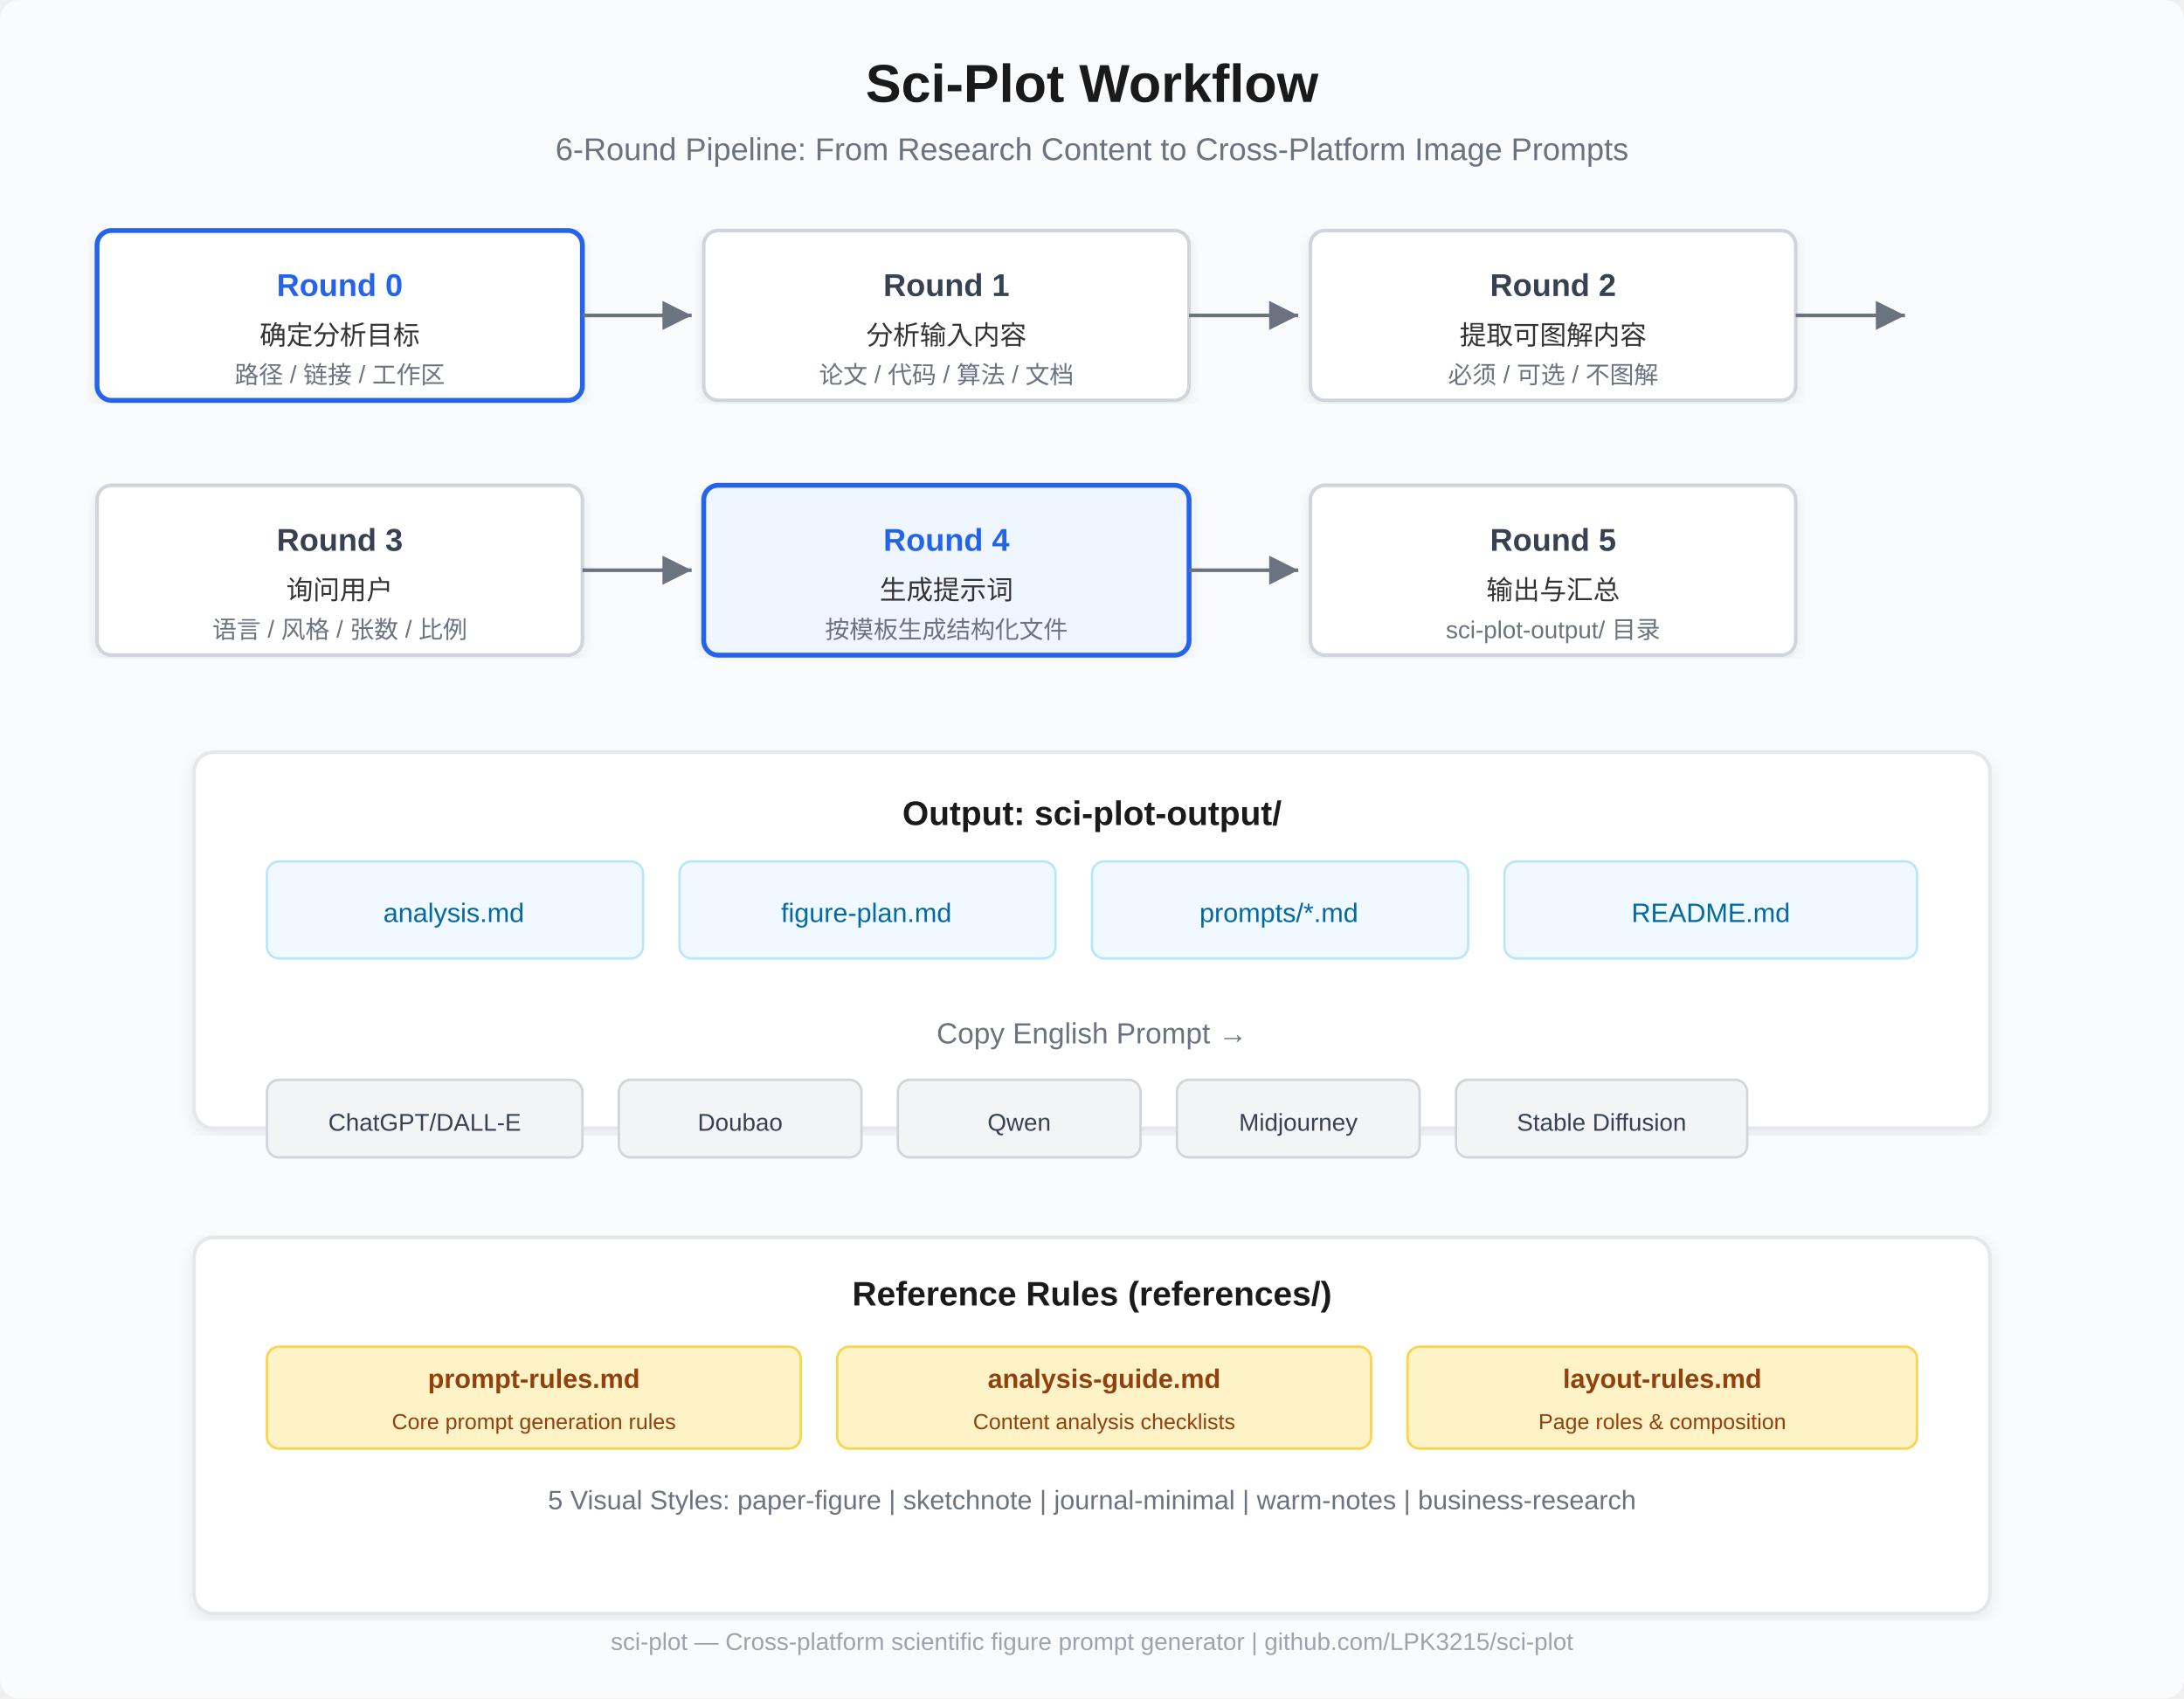
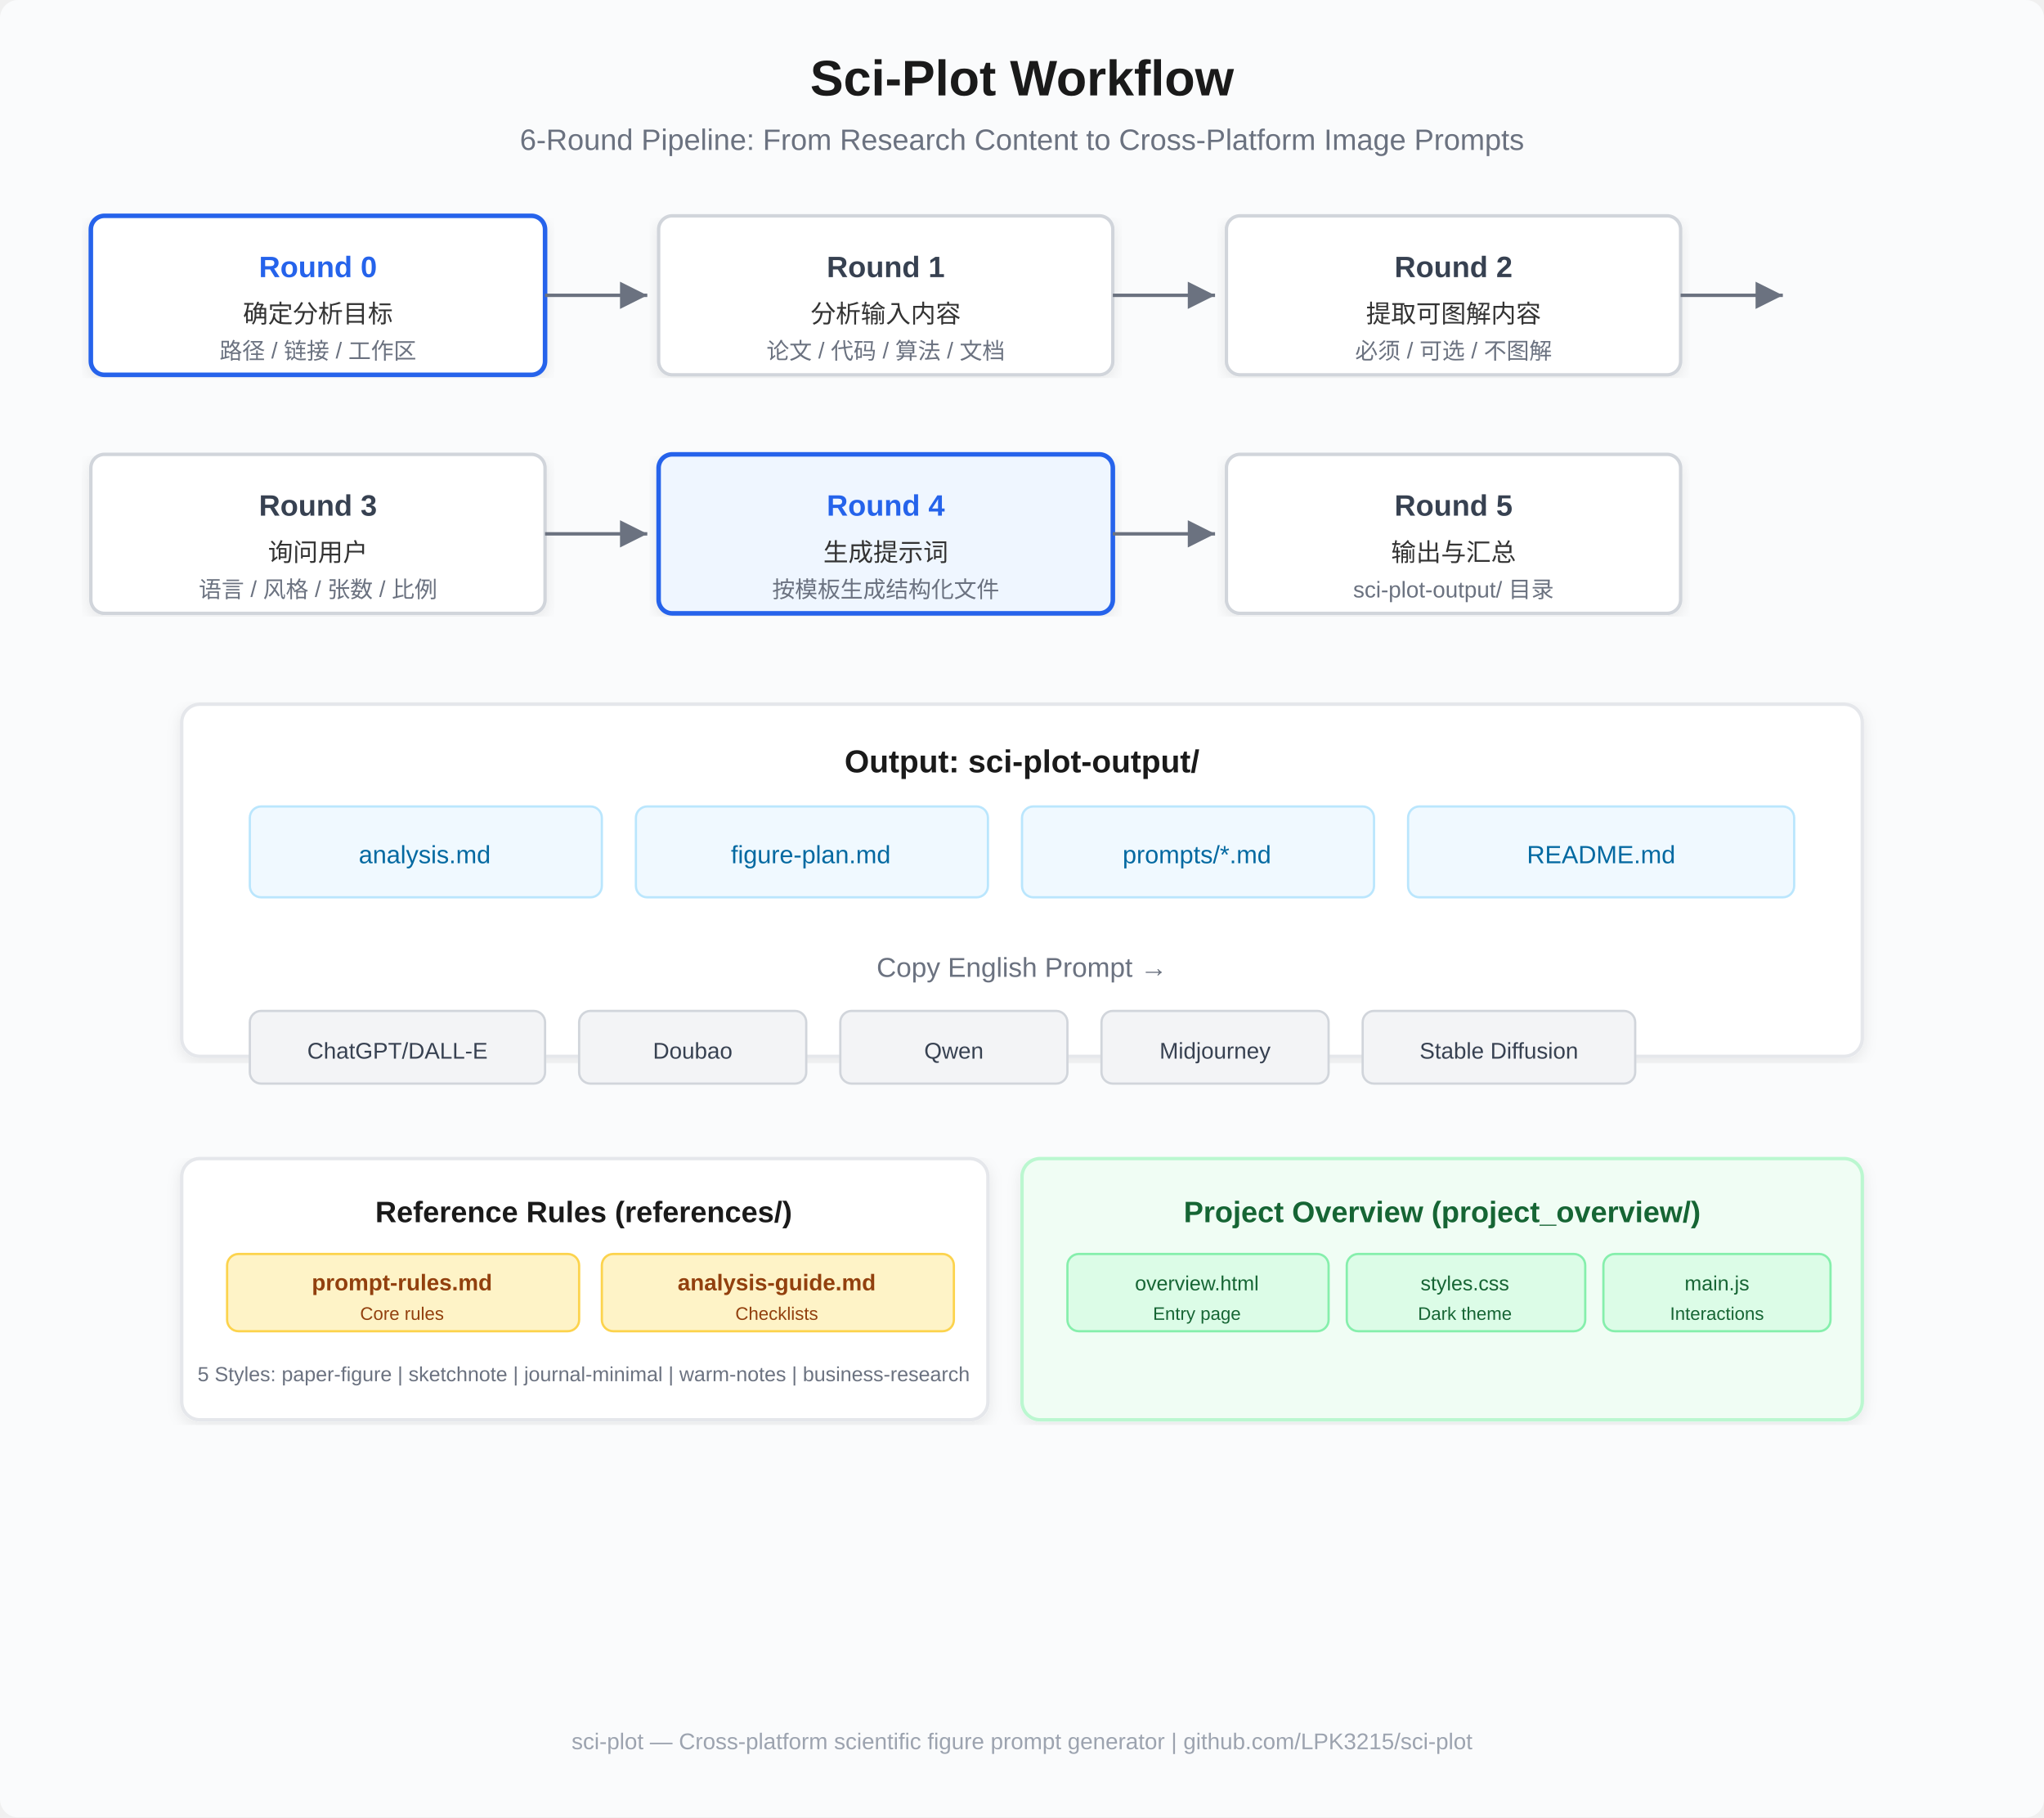
- <svg xmlns="http://www.w3.org/2000/svg" viewBox="0 0 900 700" width="900" height="700">
+ <svg xmlns="http://www.w3.org/2000/svg" viewBox="0 0 900 800" width="900" height="800">
  <defs>
    <filter id="shadow" x="-2%" y="-2%" width="104%" height="104%">
      <feDropShadow dx="0" dy="2" stdDeviation="3" flood-opacity="0.08" />
    </filter>
    <marker id="arrow" viewBox="0 0 10 10" refX="10" refY="5" markerWidth="8" markerHeight="8" orient="auto">
      <path d="M0,0 L10,5 L0,10 Z" fill="#6B7280" />
    </marker>
    <marker id="arrow-accent" viewBox="0 0 10 10" refX="10" refY="5" markerWidth="8" markerHeight="8" orient="auto">
      <path d="M0,0 L10,5 L0,10 Z" fill="#2563EB" />
    </marker>
  </defs>
-   <rect width="900" height="700" fill="#FAFBFC" rx="8" />
+   <rect width="900" height="800" fill="#FAFBFC" rx="8" />
  <text x="450.0" y="42" text-anchor="middle" font-family="Arial, sans-serif" font-size="22" font-weight="bold" fill="#1A1A1A">Sci-Plot Workflow</text>
  <text x="450.0" y="66" text-anchor="middle" font-family="Arial, sans-serif" font-size="13" fill="#6B7280">6-Round Pipeline: From Research Content to Cross-Platform Image Prompts</text>
  <rect x="40" y="95" width="200" height="70" rx="6" fill="#FFFFFF" stroke="#2563EB" stroke-width="2" filter="url(#shadow)" />
  <text x="140" y="122" text-anchor="middle" font-family="Arial, sans-serif" font-size="13" font-weight="bold" fill="#2563EB">Round 0</text>
  <text x="140" y="142" text-anchor="middle" font-family="Arial, sans-serif" font-size="11" fill="#333">确定分析目标</text>
  <text x="140" y="158" text-anchor="middle" font-family="Arial, sans-serif" font-size="10" fill="#6B7280">路径 / 链接 / 工作区</text>
  <line x1="240" y1="130" x2="285" y2="130" stroke="#6B7280" stroke-width="1.5" marker-end="url(#arrow)" />
  <rect x="290" y="95" width="200" height="70" rx="6" fill="#FFFFFF" stroke="#D1D5DB" stroke-width="1.5" filter="url(#shadow)" />
  <text x="390" y="122" text-anchor="middle" font-family="Arial, sans-serif" font-size="13" font-weight="bold" fill="#374151">Round 1</text>
  <text x="390" y="142" text-anchor="middle" font-family="Arial, sans-serif" font-size="11" fill="#333">分析输入内容</text>
  <text x="390" y="158" text-anchor="middle" font-family="Arial, sans-serif" font-size="10" fill="#6B7280">论文 / 代码 / 算法 / 文档</text>
  <line x1="490" y1="130" x2="535" y2="130" stroke="#6B7280" stroke-width="1.5" marker-end="url(#arrow)" />
  <rect x="540" y="95" width="200" height="70" rx="6" fill="#FFFFFF" stroke="#D1D5DB" stroke-width="1.5" filter="url(#shadow)" />
  <text x="640" y="122" text-anchor="middle" font-family="Arial, sans-serif" font-size="13" font-weight="bold" fill="#374151">Round 2</text>
  <text x="640" y="142" text-anchor="middle" font-family="Arial, sans-serif" font-size="11" fill="#333">提取可图解内容</text>
  <text x="640" y="158" text-anchor="middle" font-family="Arial, sans-serif" font-size="10" fill="#6B7280">必须 / 可选 / 不图解</text>
  <line x1="740" y1="130" x2="785" y2="130" stroke="#6B7280" stroke-width="1.5" marker-end="url(#arrow)" />
  <rect x="40" y="200" width="200" height="70" rx="6" fill="#FFFFFF" stroke="#D1D5DB" stroke-width="1.5" filter="url(#shadow)" />
  <text x="140" y="227" text-anchor="middle" font-family="Arial, sans-serif" font-size="13" font-weight="bold" fill="#374151">Round 3</text>
  <text x="140" y="247" text-anchor="middle" font-family="Arial, sans-serif" font-size="11" fill="#333">询问用户</text>
  <text x="140" y="263" text-anchor="middle" font-family="Arial, sans-serif" font-size="10" fill="#6B7280">语言 / 风格 / 张数 / 比例</text>
  <line x1="240" y1="235" x2="285" y2="235" stroke="#6B7280" stroke-width="1.5" marker-end="url(#arrow)" />
  <rect x="290" y="200" width="200" height="70" rx="6" fill="#EFF6FF" stroke="#2563EB" stroke-width="2" filter="url(#shadow)" />
  <text x="390" y="227" text-anchor="middle" font-family="Arial, sans-serif" font-size="13" font-weight="bold" fill="#2563EB">Round 4</text>
  <text x="390" y="247" text-anchor="middle" font-family="Arial, sans-serif" font-size="11" fill="#333">生成提示词</text>
  <text x="390" y="263" text-anchor="middle" font-family="Arial, sans-serif" font-size="10" fill="#6B7280">按模板生成结构化文件</text>
  <line x1="490" y1="235" x2="535" y2="235" stroke="#6B7280" stroke-width="1.5" marker-end="url(#arrow)" />
  <rect x="540" y="200" width="200" height="70" rx="6" fill="#FFFFFF" stroke="#D1D5DB" stroke-width="1.5" filter="url(#shadow)" />
  <text x="640" y="227" text-anchor="middle" font-family="Arial, sans-serif" font-size="13" font-weight="bold" fill="#374151">Round 5</text>
  <text x="640" y="247" text-anchor="middle" font-family="Arial, sans-serif" font-size="11" fill="#333">输出与汇总</text>
  <text x="640" y="263" text-anchor="middle" font-family="Arial, sans-serif" font-size="10" fill="#6B7280">sci-plot-output/ 目录</text>
  <rect x="80" y="310" width="740" height="155" rx="8" fill="#FFFFFF" stroke="#E5E7EB" stroke-width="1.5" filter="url(#shadow)" />
  <text x="450" y="340" text-anchor="middle" font-family="Arial, sans-serif" font-size="14" font-weight="bold" fill="#1A1A1A">Output: sci-plot-output/</text>
  <rect x="110" y="355" width="155" height="40" rx="5" fill="#F0F9FF" stroke="#BAE6FD" stroke-width="1" />
  <text x="187" y="380" text-anchor="middle" font-family="Arial, sans-serif" font-size="11" fill="#0369A1">analysis.md</text>
  <rect x="280" y="355" width="155" height="40" rx="5" fill="#F0F9FF" stroke="#BAE6FD" stroke-width="1" />
  <text x="357" y="380" text-anchor="middle" font-family="Arial, sans-serif" font-size="11" fill="#0369A1">figure-plan.md</text>
  <rect x="450" y="355" width="155" height="40" rx="5" fill="#F0F9FF" stroke="#BAE6FD" stroke-width="1" />
  <text x="527" y="380" text-anchor="middle" font-family="Arial, sans-serif" font-size="11" fill="#0369A1">prompts/*.md</text>
  <rect x="620" y="355" width="170" height="40" rx="5" fill="#F0F9FF" stroke="#BAE6FD" stroke-width="1" />
  <text x="705" y="380" text-anchor="middle" font-family="Arial, sans-serif" font-size="11" fill="#0369A1">README.md</text>
  <text x="450" y="430" text-anchor="middle" font-family="Arial, sans-serif" font-size="12" fill="#6B7280">Copy English Prompt →</text>
  <rect x="110" y="445" width="130" height="32" rx="5" fill="#F3F4F6" stroke="#D1D5DB" stroke-width="1" />
  <text x="175" y="466" text-anchor="middle" font-family="Arial, sans-serif" font-size="10" fill="#374151">ChatGPT/DALL-E</text>
  <rect x="255" y="445" width="100" height="32" rx="5" fill="#F3F4F6" stroke="#D1D5DB" stroke-width="1" />
  <text x="305" y="466" text-anchor="middle" font-family="Arial, sans-serif" font-size="10" fill="#374151">Doubao</text>
  <rect x="370" y="445" width="100" height="32" rx="5" fill="#F3F4F6" stroke="#D1D5DB" stroke-width="1" />
  <text x="420" y="466" text-anchor="middle" font-family="Arial, sans-serif" font-size="10" fill="#374151">Qwen</text>
  <rect x="485" y="445" width="100" height="32" rx="5" fill="#F3F4F6" stroke="#D1D5DB" stroke-width="1" />
  <text x="535" y="466" text-anchor="middle" font-family="Arial, sans-serif" font-size="10" fill="#374151">Midjourney</text>
  <rect x="600" y="445" width="120" height="32" rx="5" fill="#F3F4F6" stroke="#D1D5DB" stroke-width="1" />
  <text x="660" y="466" text-anchor="middle" font-family="Arial, sans-serif" font-size="10" fill="#374151">Stable Diffusion</text>
-   <rect x="80" y="510" width="740" height="155" rx="8" fill="#FFFFFF" stroke="#E5E7EB" stroke-width="1.5" filter="url(#shadow)" />
-   <text x="450" y="538" text-anchor="middle" font-family="Arial, sans-serif" font-size="14" font-weight="bold" fill="#1A1A1A">Reference Rules (references/)</text>
-   <rect x="110" y="555" width="220" height="42" rx="5" fill="#FEF3C7" stroke="#FCD34D" stroke-width="1" />
-   <text x="220" y="572" text-anchor="middle" font-family="Arial, sans-serif" font-size="11" font-weight="bold" fill="#92400E">prompt-rules.md</text>
-   <text x="220" y="589" text-anchor="middle" font-family="Arial, sans-serif" font-size="9" fill="#92400E">Core prompt generation rules</text>
-   <rect x="345" y="555" width="220" height="42" rx="5" fill="#FEF3C7" stroke="#FCD34D" stroke-width="1" />
-   <text x="455" y="572" text-anchor="middle" font-family="Arial, sans-serif" font-size="11" font-weight="bold" fill="#92400E">analysis-guide.md</text>
-   <text x="455" y="589" text-anchor="middle" font-family="Arial, sans-serif" font-size="9" fill="#92400E">Content analysis checklists</text>
-   <rect x="580" y="555" width="210" height="42" rx="5" fill="#FEF3C7" stroke="#FCD34D" stroke-width="1" />
-   <text x="685" y="572" text-anchor="middle" font-family="Arial, sans-serif" font-size="11" font-weight="bold" fill="#92400E">layout-rules.md</text>
-   <text x="685" y="589" text-anchor="middle" font-family="Arial, sans-serif" font-size="9" fill="#92400E">Page roles &amp; composition</text>
-   <text x="450" y="622" text-anchor="middle" font-family="Arial, sans-serif" font-size="11" fill="#6B7280">5 Visual Styles: paper-figure | sketchnote | journal-minimal | warm-notes | business-research</text>
-   <text x="450" y="680" text-anchor="middle" font-family="Arial, sans-serif" font-size="10" fill="#9CA3AF">sci-plot — Cross-platform scientific figure prompt generator | github.com/LPK3215/sci-plot</text>
+   <rect x="80" y="510" width="355" height="115" rx="8" fill="#FFFFFF" stroke="#E5E7EB" stroke-width="1.5" filter="url(#shadow)" />
+   <text x="257" y="538" text-anchor="middle" font-family="Arial, sans-serif" font-size="13" font-weight="bold" fill="#1A1A1A">Reference Rules (references/)</text>
+   <rect x="100" y="552" width="155" height="34" rx="5" fill="#FEF3C7" stroke="#FCD34D" stroke-width="1" />
+   <text x="177" y="568" text-anchor="middle" font-family="Arial, sans-serif" font-size="10" font-weight="bold" fill="#92400E">prompt-rules.md</text>
+   <text x="177" y="581" text-anchor="middle" font-family="Arial, sans-serif" font-size="8" fill="#92400E">Core rules</text>
+   <rect x="265" y="552" width="155" height="34" rx="5" fill="#FEF3C7" stroke="#FCD34D" stroke-width="1" />
+   <text x="342" y="568" text-anchor="middle" font-family="Arial, sans-serif" font-size="10" font-weight="bold" fill="#92400E">analysis-guide.md</text>
+   <text x="342" y="581" text-anchor="middle" font-family="Arial, sans-serif" font-size="8" fill="#92400E">Checklists</text>
+   <text x="257" y="608" text-anchor="middle" font-family="Arial, sans-serif" font-size="9" fill="#6B7280">5 Styles: paper-figure | sketchnote | journal-minimal | warm-notes | business-research</text>
+   <rect x="450" y="510" width="370" height="115" rx="8" fill="#F0FDF4" stroke="#BBF7D0" stroke-width="1.5" filter="url(#shadow)" />
+   <text x="635" y="538" text-anchor="middle" font-family="Arial, sans-serif" font-size="13" font-weight="bold" fill="#166534">Project Overview (project_overview/)</text>
+   <rect x="470" y="552" width="115" height="34" rx="5" fill="#DCFCE7" stroke="#86EFAC" stroke-width="1" />
+   <text x="527" y="568" text-anchor="middle" font-family="Arial, sans-serif" font-size="9" fill="#166534">overview.html</text>
+   <text x="527" y="581" text-anchor="middle" font-family="Arial, sans-serif" font-size="8" fill="#166534">Entry page</text>
+   <rect x="593" y="552" width="105" height="34" rx="5" fill="#DCFCE7" stroke="#86EFAC" stroke-width="1" />
+   <text x="645" y="568" text-anchor="middle" font-family="Arial, sans-serif" font-size="9" fill="#166534">styles.css</text>
+   <text x="645" y="581" text-anchor="middle" font-family="Arial, sans-serif" font-size="8" fill="#166534">Dark theme</text>
+   <rect x="706" y="552" width="100" height="34" rx="5" fill="#DCFCE7" stroke="#86EFAC" stroke-width="1" />
+   <text x="756" y="568" text-anchor="middle" font-family="Arial, sans-serif" font-size="9" fill="#166534">main.js</text>
+   <text x="756" y="581" text-anchor="middle" font-family="Arial, sans-serif" font-size="8" fill="#166534">Interactions</text>
+   <text x="450" y="770" text-anchor="middle" font-family="Arial, sans-serif" font-size="10" fill="#9CA3AF">sci-plot — Cross-platform scientific figure prompt generator | github.com/LPK3215/sci-plot</text>
</svg>
